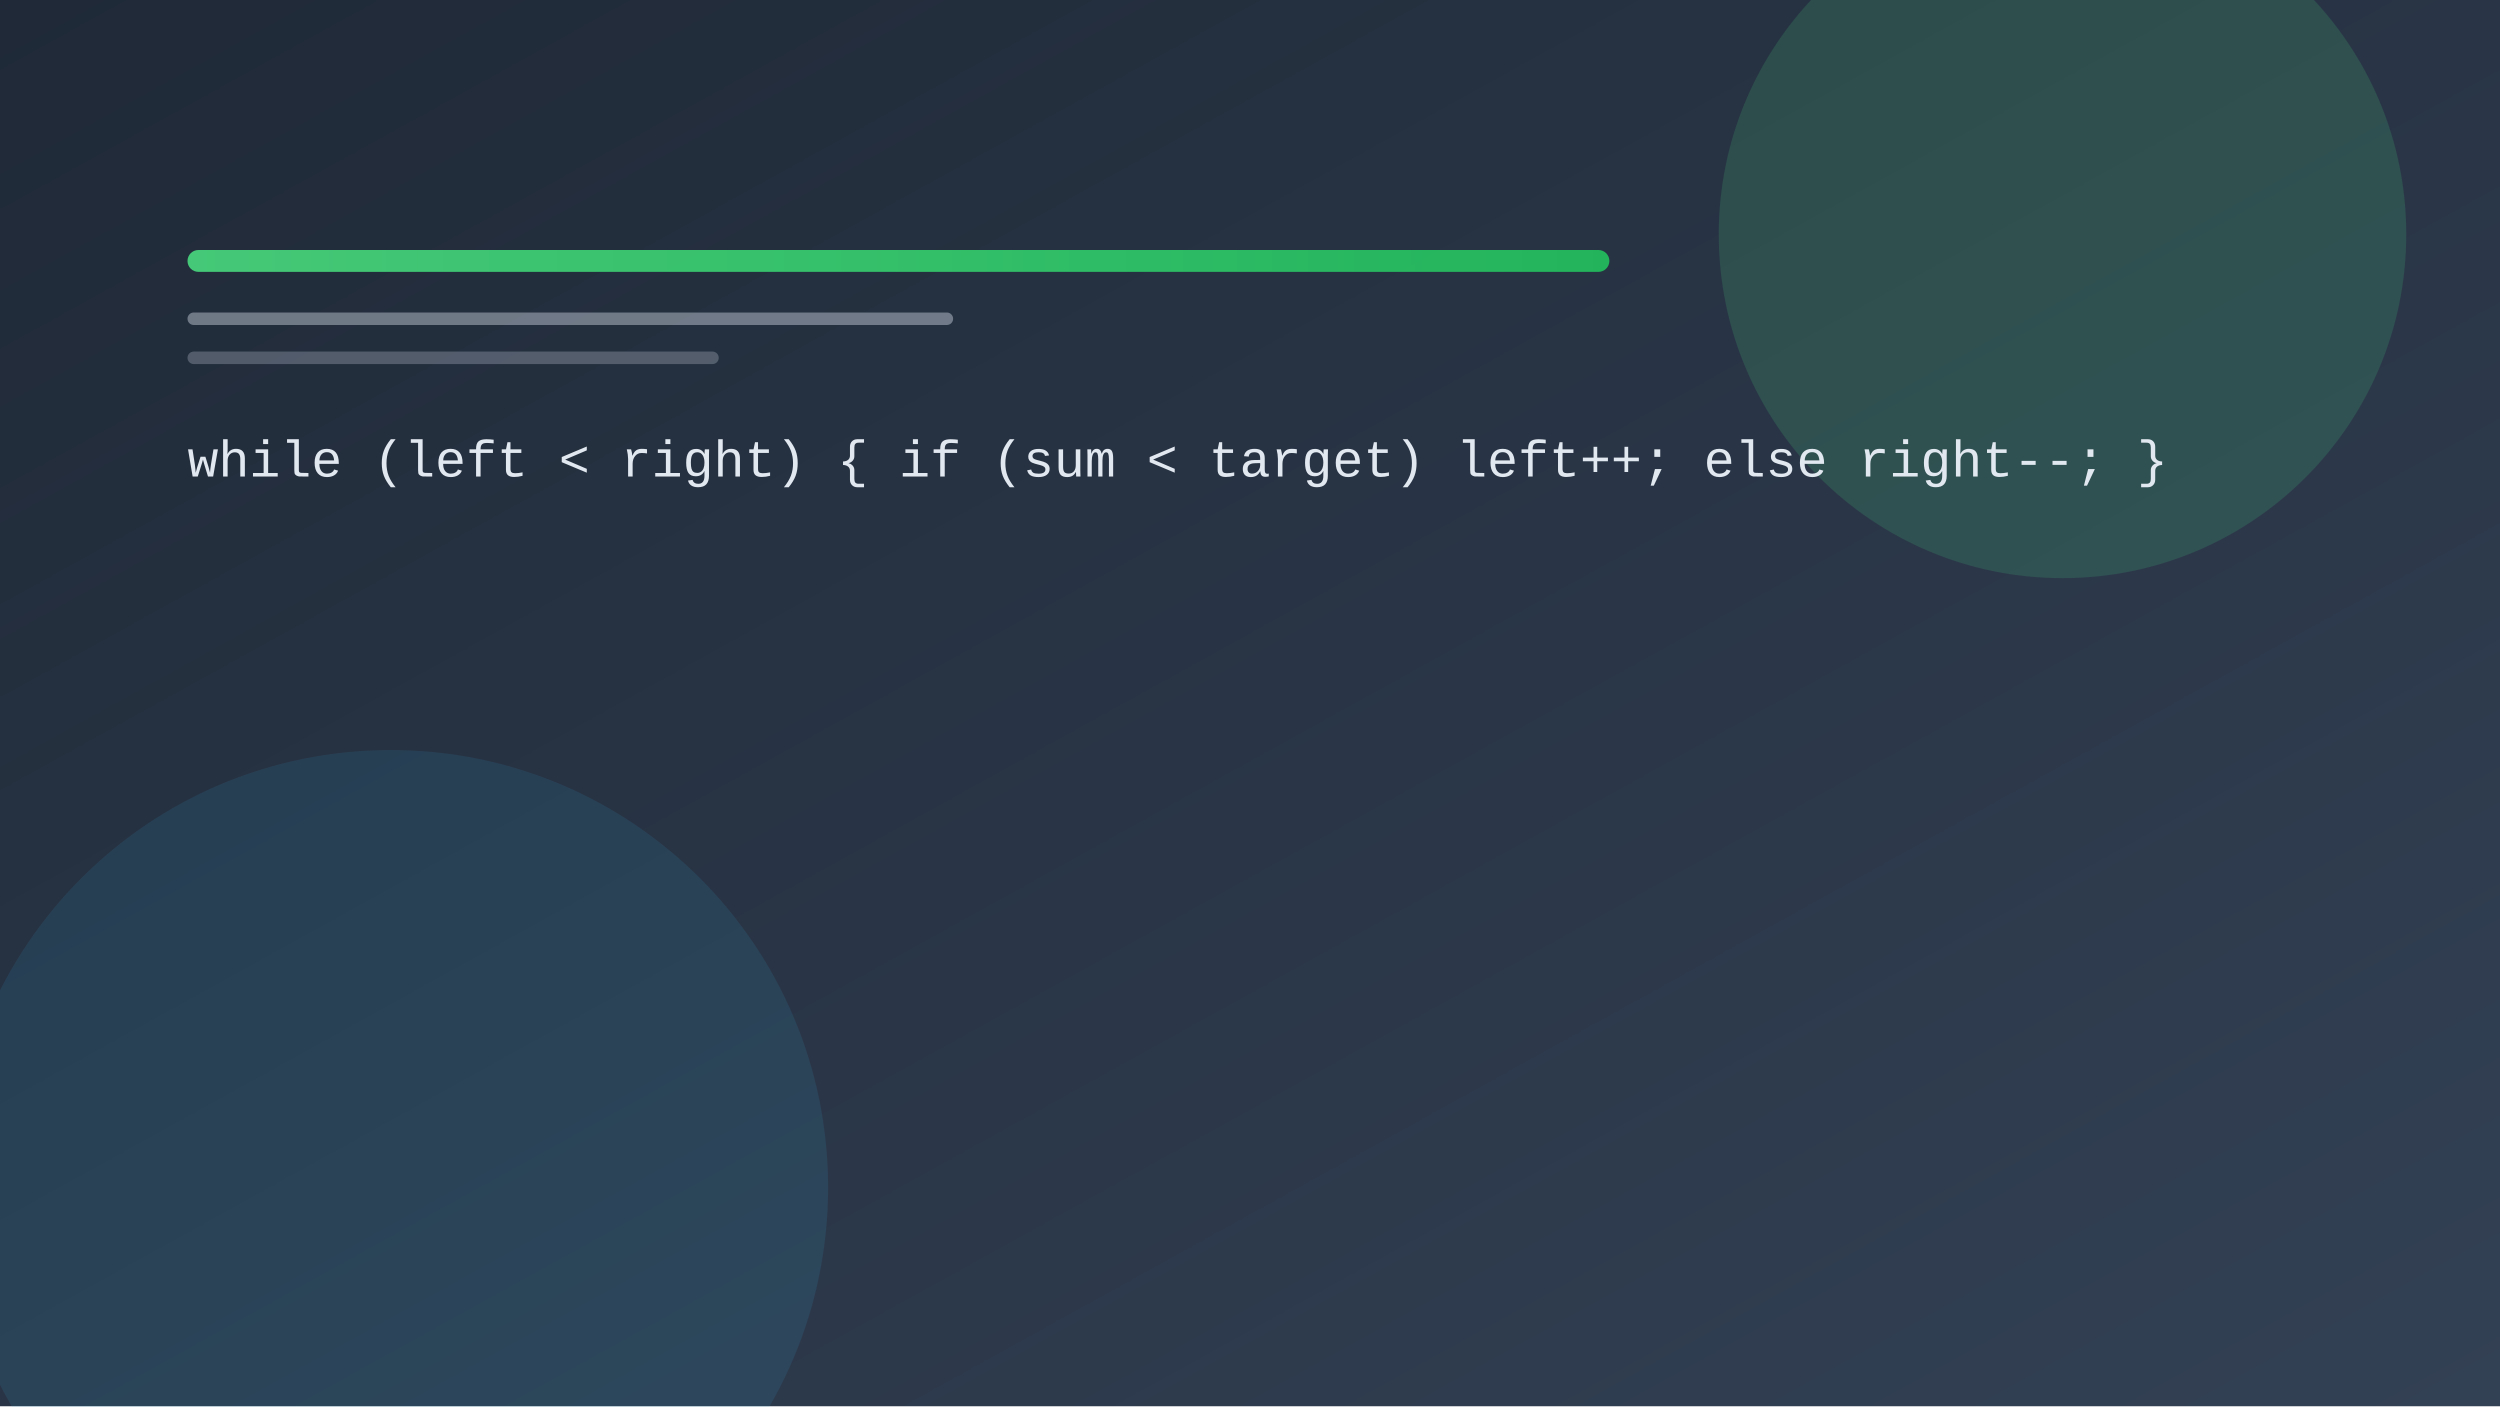
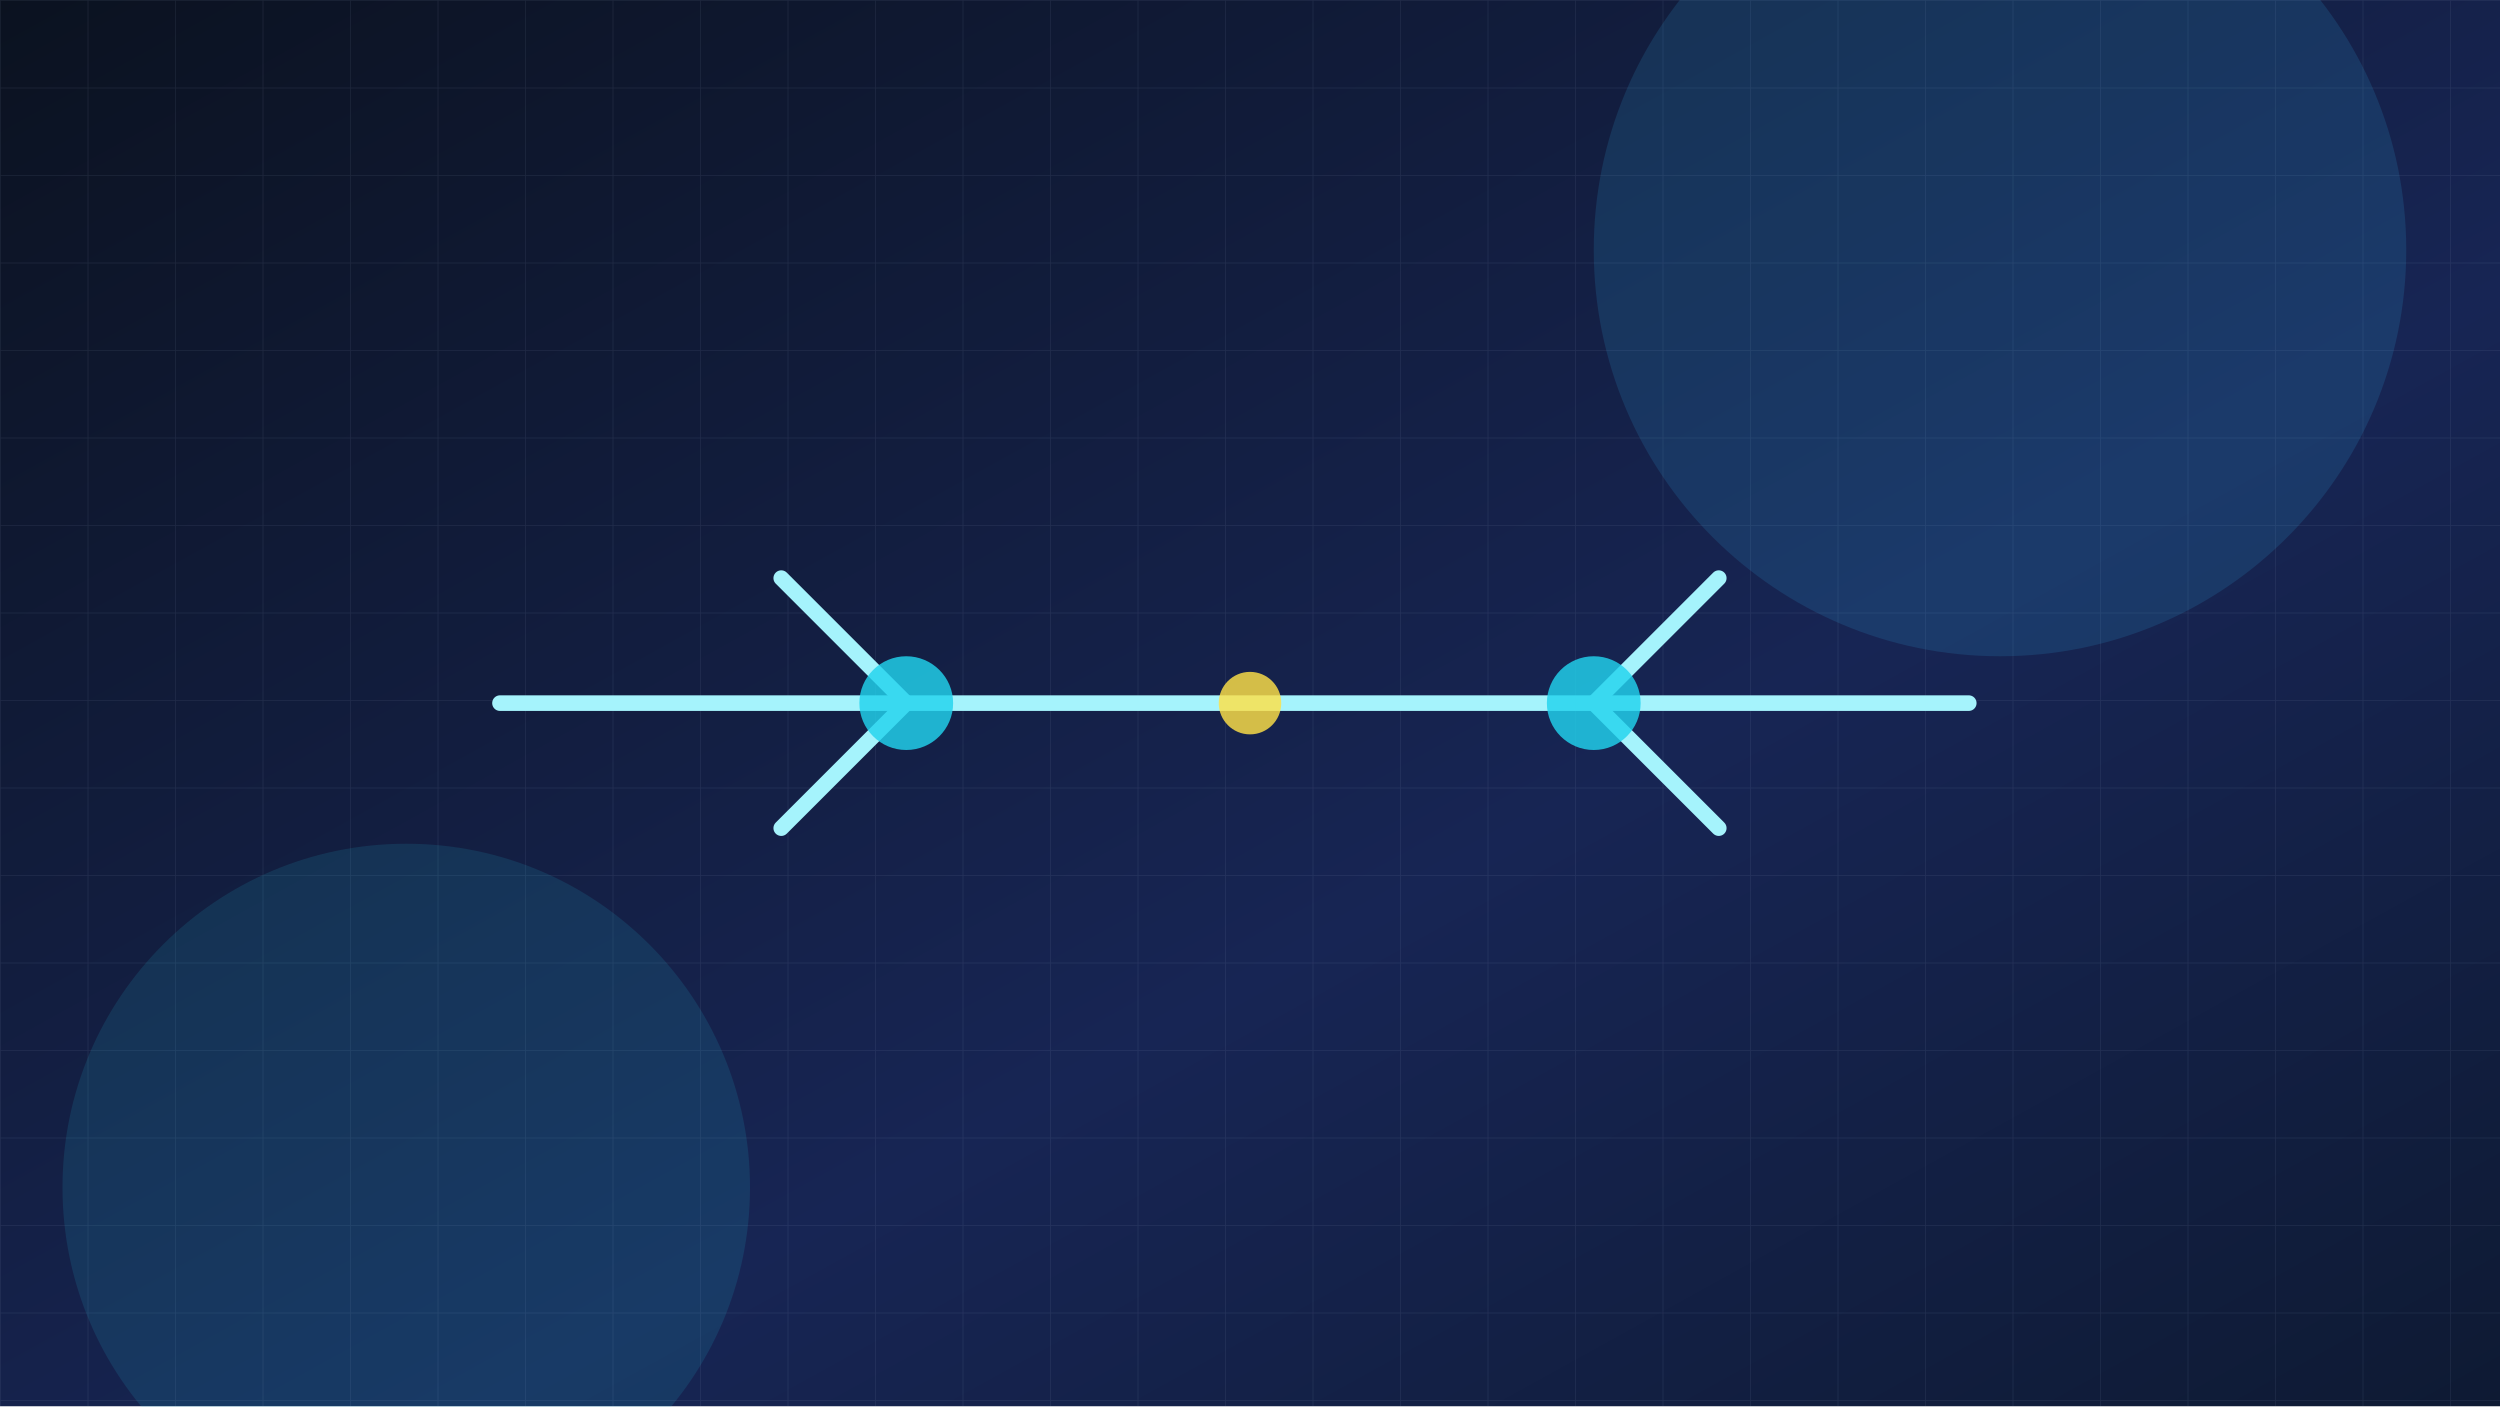
- <svg xmlns="http://www.w3.org/2000/svg" width="1600" height="900" viewBox="0 0 1600 900" role="img" aria-labelledby="title desc">
+ <svg xmlns="http://www.w3.org/2000/svg" viewBox="0 0 1600 900" role="img" aria-label="Two pointers banner">
  <defs>
    <linearGradient id="bg" x1="0" y1="0" x2="1" y2="1">
-       <stop offset="0%" stop-color="#1f2937" />
-       <stop offset="100%" stop-color="#334155" />
+       <stop offset="0%" stop-color="#0b1220" />
+       <stop offset="60%" stop-color="#172554" />
+       <stop offset="100%" stop-color="#0e1a33" />
    </linearGradient>
-     <linearGradient id="accent" x1="0" y1="0" x2="1" y2="0">
-       <stop offset="0%" stop-color="#4ade80" />
-       <stop offset="100%" stop-color="#22c55e" />
-     </linearGradient>
+     <pattern id="grid" width="56" height="56" patternUnits="userSpaceOnUse">
+       <path d="M56 0H0V56" fill="none" stroke="#dbeafe" stroke-opacity="0.08" stroke-width="1" />
+     </pattern>
  </defs>
  <rect width="1600" height="900" fill="url(#bg)" />
-   <circle cx="1320" cy="150" r="220" fill="#4ade80" opacity="0.16" />
-   <circle cx="250" cy="760" r="280" fill="#38bdf8" opacity="0.10" />
-   <rect x="120" y="160" width="910" height="14" rx="7" fill="url(#accent)" opacity="0.88" />
-   <rect x="120" y="200" width="490" height="8" rx="4" fill="#cbd5e1" opacity="0.45" />
-   <rect x="120" y="225" width="340" height="8" rx="4" fill="#cbd5e1" opacity="0.28" />
-   <text x="120" y="305" fill="#e2e8f0" font-family="Courier New, monospace" font-size="33">while (left &lt; right) { if (sum &lt; target) left++; else right--; }</text>
+   <rect width="1600" height="900" fill="url(#grid)" />
+   <circle cx="1280" cy="160" r="260" fill="#38bdf8" fill-opacity="0.14" />
+   <circle cx="260" cy="760" r="220" fill="#22d3ee" fill-opacity="0.12" />
+   <g stroke="#a5f3fc" stroke-width="10" fill="none" stroke-linecap="round" stroke-linejoin="round">
+     <path d="M320 450H1260" />
+     <path d="M500 370L580 450L500 530" />
+     <path d="M1100 370L1020 450L1100 530" />
+   </g>
+   <g fill="#22d3ee" fill-opacity="0.82">
+     <circle cx="580" cy="450" r="30" />
+     <circle cx="1020" cy="450" r="30" />
+     <circle cx="800" cy="450" r="20" fill="#fde047" />
+   </g>
</svg>
